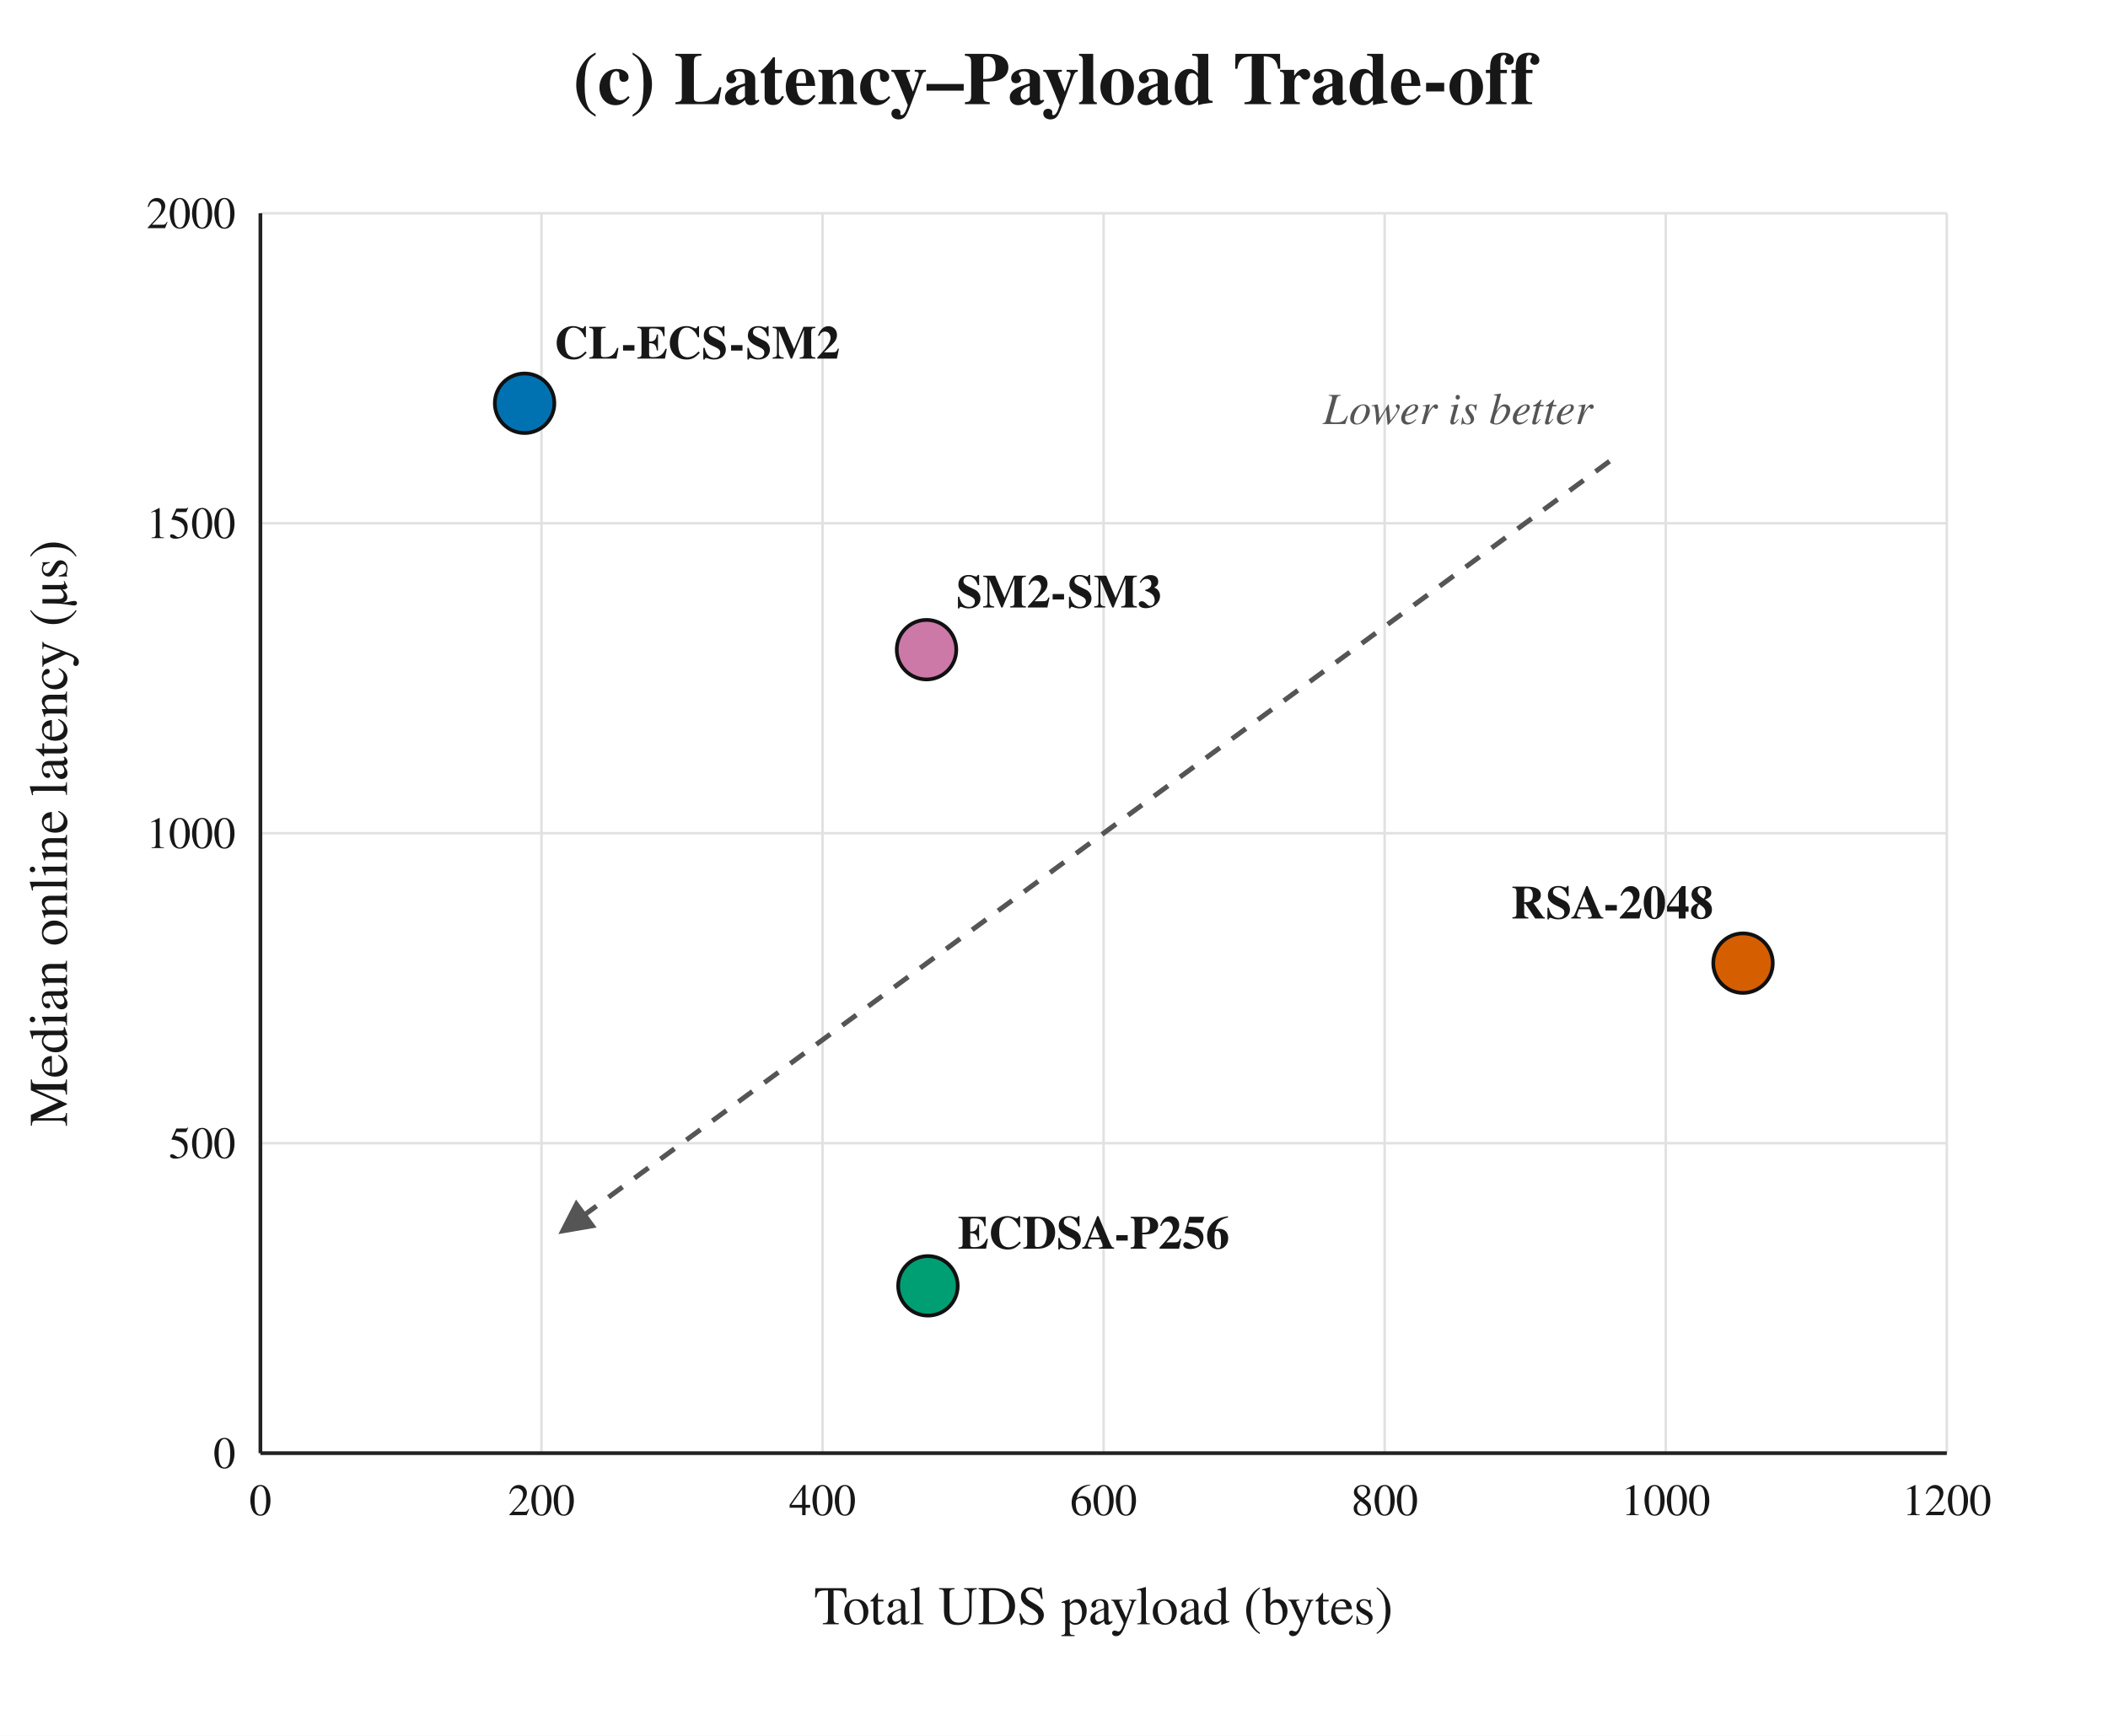
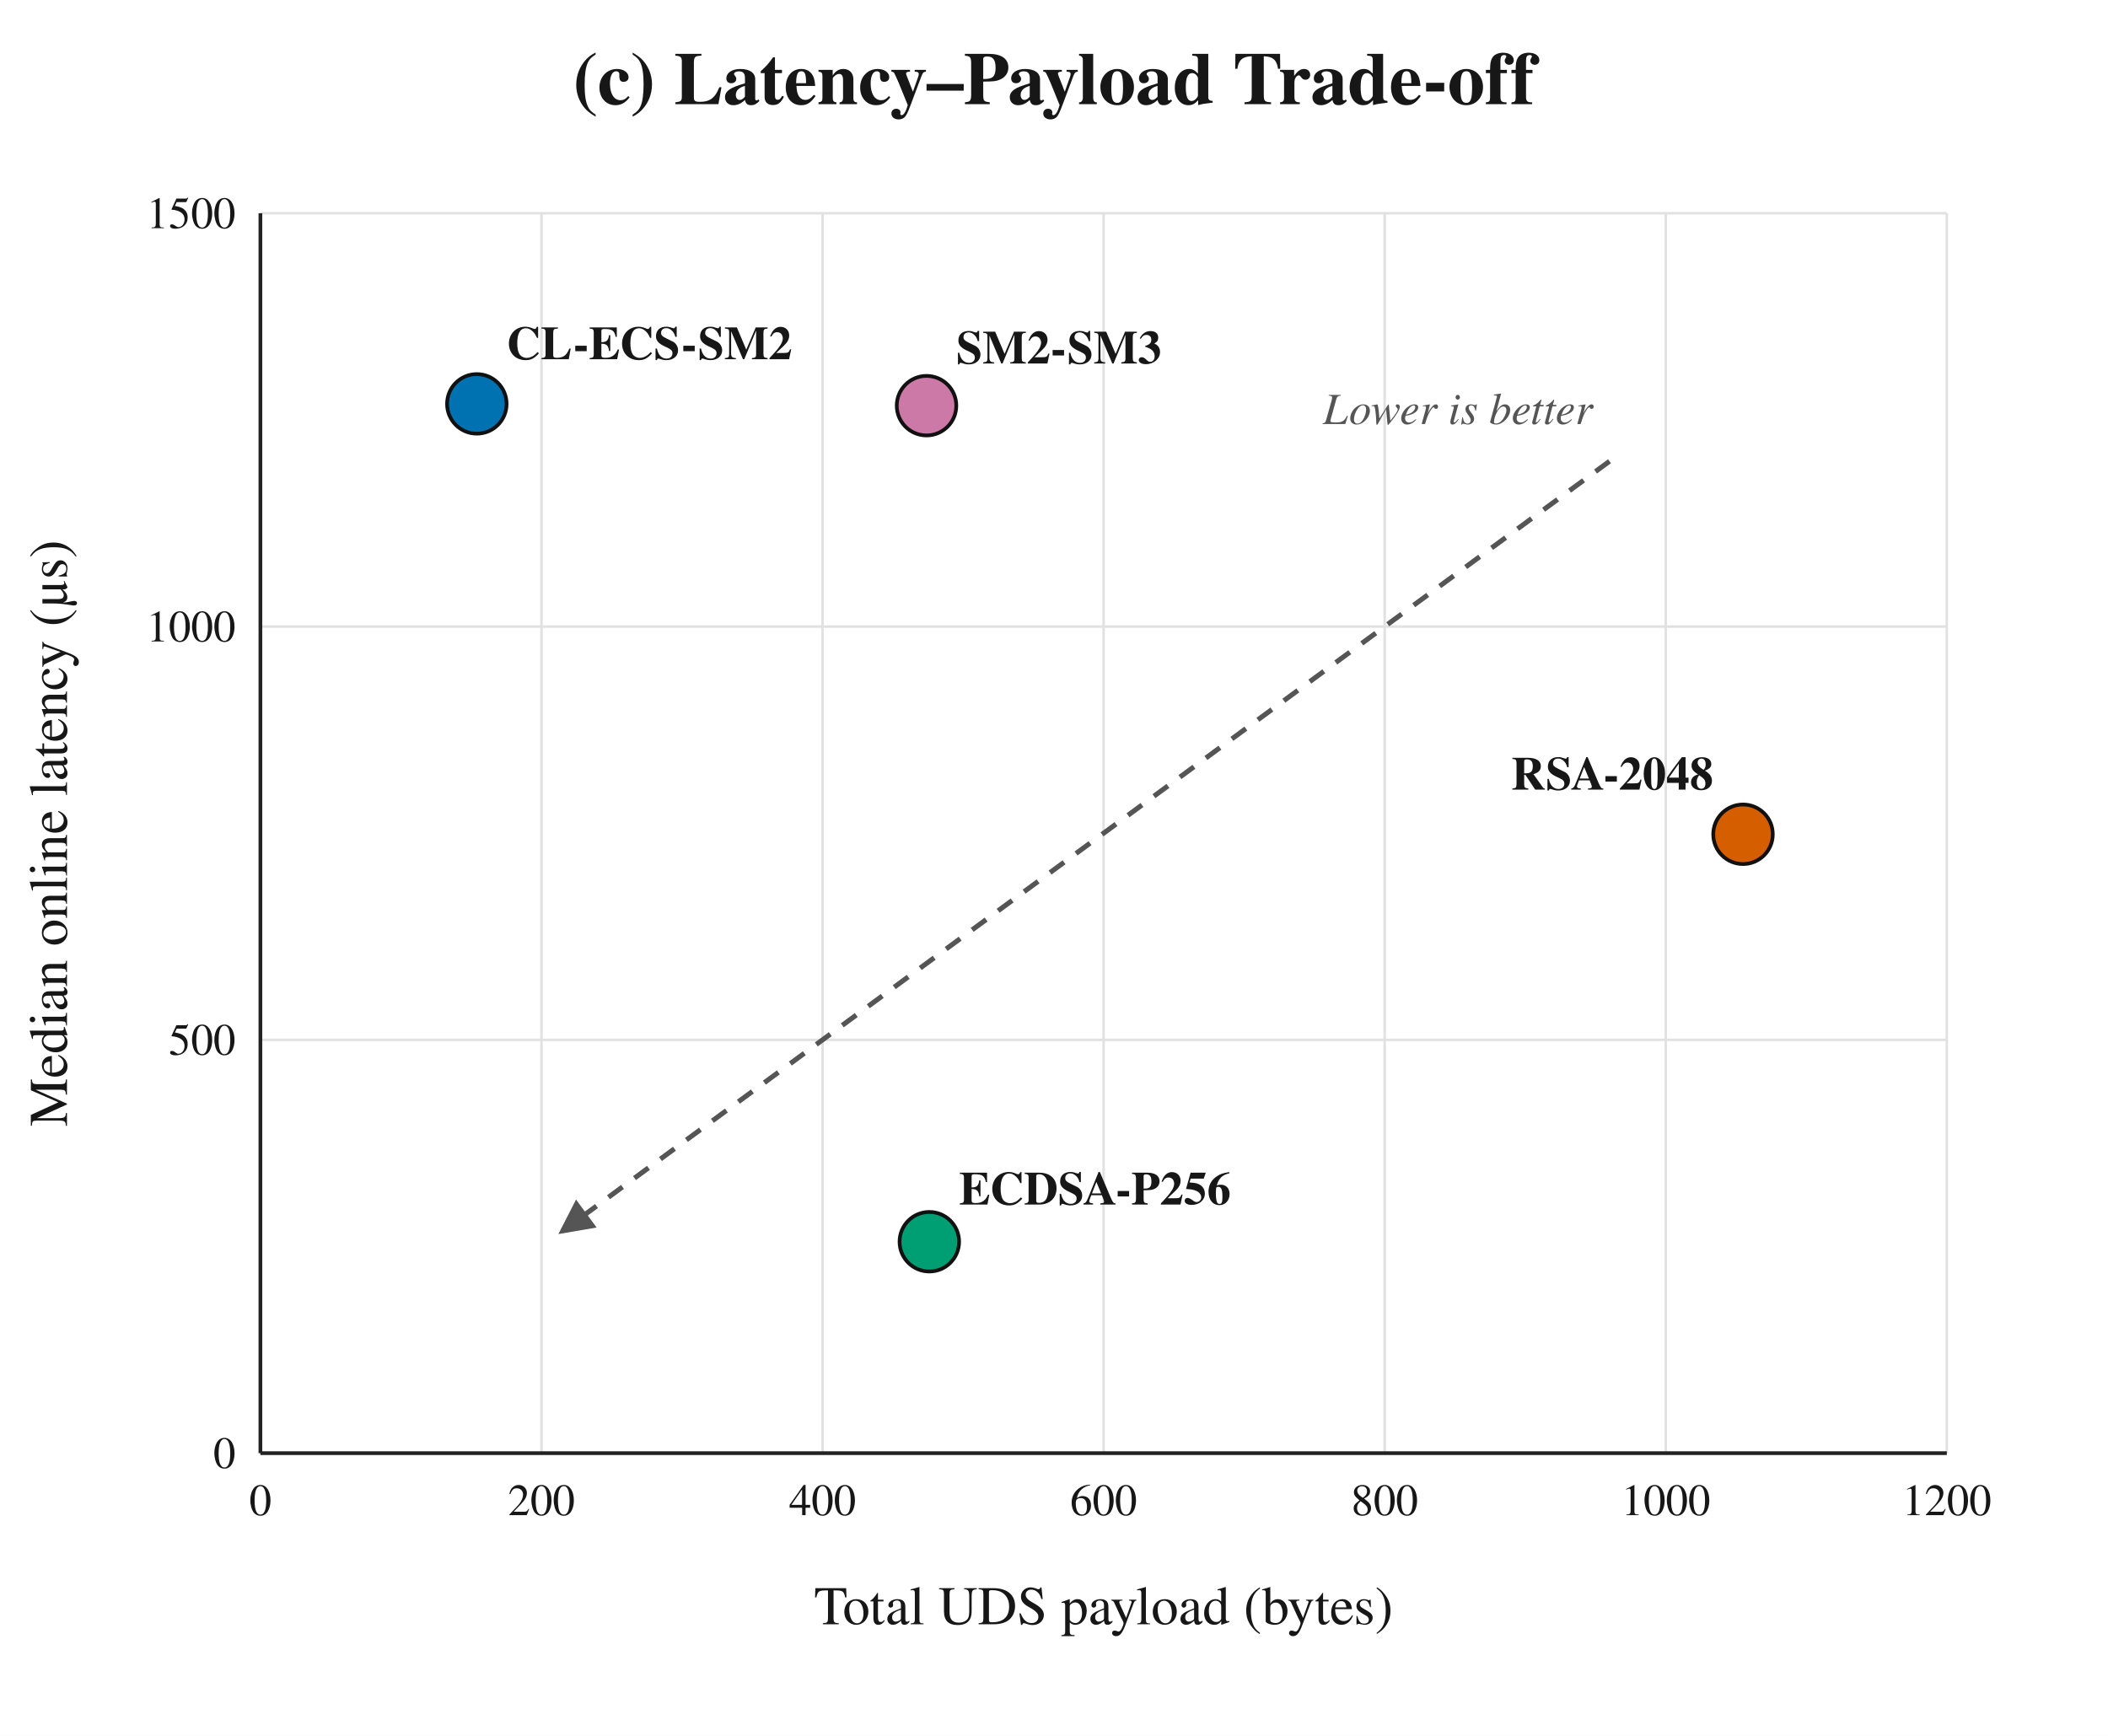
<svg xmlns="http://www.w3.org/2000/svg" width="850" height="700" viewBox="0 0 850 700" role="img">
  <defs>
    <pattern id="diag" width="8" height="8" patternUnits="userSpaceOnUse" patternTransform="rotate(45)">
      <line x1="0" y1="0" x2="0" y2="8" stroke="#111" stroke-width="1.4" opacity=".42" />
    </pattern>
    <pattern id="cross" width="9" height="9" patternUnits="userSpaceOnUse">
      <path d="M0 0L9 9M9 0L0 9" stroke="#111" stroke-width="1" opacity=".32" />
    </pattern>
    <pattern id="dots" width="8" height="8" patternUnits="userSpaceOnUse">
      <circle cx="2" cy="2" r="1.25" fill="#111" opacity=".42" />
    </pattern>
    <marker id="arrow" viewBox="0 0 10 10" refX="8" refY="5" markerWidth="7" markerHeight="7" orient="auto-start-reverse">
      <path d="M0 0L10 5L0 10z" fill="#555" />
    </marker>
    <pattern id="horiz" width="8" height="8" patternUnits="userSpaceOnUse">
      <line x1="0" y1="2" x2="8" y2="2" stroke="#111" stroke-width="1.2" opacity=".42" />
    </pattern>
  </defs>
  <rect width="100%" height="100%" fill="white" />
  <g font-family="Nimbus Roman, Noto Sans, serif" fill="#171717">
    <text x="425.00" y="42.00" font-size="30" text-anchor="middle" font-weight="bold">(c) Latency–Payload Trade-off</text>
    <line x1="105.00" y1="86.00" x2="105.00" y2="586.00" stroke="#E1E1E1" stroke-width="1" />
    <text x="105.00" y="611.00" font-size="18" text-anchor="middle" font-weight="normal">0</text>
    <line x1="218.33" y1="86.00" x2="218.33" y2="586.00" stroke="#E1E1E1" stroke-width="1" />
    <text x="218.33" y="611.00" font-size="18" text-anchor="middle" font-weight="normal">200</text>
    <line x1="331.67" y1="86.00" x2="331.67" y2="586.00" stroke="#E1E1E1" stroke-width="1" />
    <text x="331.67" y="611.00" font-size="18" text-anchor="middle" font-weight="normal">400</text>
    <line x1="445.00" y1="86.00" x2="445.00" y2="586.00" stroke="#E1E1E1" stroke-width="1" />
    <text x="445.00" y="611.00" font-size="18" text-anchor="middle" font-weight="normal">600</text>
    <line x1="558.33" y1="86.00" x2="558.33" y2="586.00" stroke="#E1E1E1" stroke-width="1" />
    <text x="558.33" y="611.00" font-size="18" text-anchor="middle" font-weight="normal">800</text>
    <line x1="671.67" y1="86.00" x2="671.67" y2="586.00" stroke="#E1E1E1" stroke-width="1" />
    <text x="671.67" y="611.00" font-size="18" text-anchor="middle" font-weight="normal">1000</text>
    <line x1="785.00" y1="86.00" x2="785.00" y2="586.00" stroke="#E1E1E1" stroke-width="1" />
    <text x="785.00" y="611.00" font-size="18" text-anchor="middle" font-weight="normal">1200</text>
    <line x1="105.00" y1="586.00" x2="785.00" y2="586.00" stroke="#E1E1E1" stroke-width="1" />
    <text x="95.00" y="592.00" font-size="18" text-anchor="end" font-weight="normal">0</text>
-     <line x1="105.00" y1="461.00" x2="785.00" y2="461.00" stroke="#E1E1E1" stroke-width="1" />
-     <text x="95.00" y="467.00" font-size="18" text-anchor="end" font-weight="normal">500</text>
-     <line x1="105.00" y1="336.00" x2="785.00" y2="336.00" stroke="#E1E1E1" stroke-width="1" />
-     <text x="95.00" y="342.00" font-size="18" text-anchor="end" font-weight="normal">1000</text>
-     <line x1="105.00" y1="211.00" x2="785.00" y2="211.00" stroke="#E1E1E1" stroke-width="1" />
-     <text x="95.00" y="217.00" font-size="18" text-anchor="end" font-weight="normal">1500</text>
+     <line x1="105.00" y1="419.33" x2="785.00" y2="419.33" stroke="#E1E1E1" stroke-width="1" />
+     <text x="95.00" y="425.33" font-size="18" text-anchor="end" font-weight="normal">500</text>
+     <line x1="105.00" y1="252.67" x2="785.00" y2="252.67" stroke="#E1E1E1" stroke-width="1" />
+     <text x="95.00" y="258.67" font-size="18" text-anchor="end" font-weight="normal">1000</text>
    <line x1="105.00" y1="86.00" x2="785.00" y2="86.00" stroke="#E1E1E1" stroke-width="1" />
-     <text x="95.00" y="92.00" font-size="18" text-anchor="end" font-weight="normal">2000</text>
+     <text x="95.00" y="92.00" font-size="18" text-anchor="end" font-weight="normal">1500</text>
    <line x1="105.00" y1="86.00" x2="105.00" y2="586.00" stroke="#222" stroke-width="1.5" />
    <line x1="105.00" y1="586.00" x2="785.00" y2="586.00" stroke="#222" stroke-width="1.5" />
-     <circle cx="211.53" cy="162.62" r="12.00" fill="#0072B2" stroke="#111" stroke-width="1.5" />
-     <text x="223.53" y="144.62" font-size="19" text-anchor="start" font-weight="bold">CL-ECS-SM2</text>
-     <circle cx="702.83" cy="388.40" r="12.00" fill="#D55E00" stroke="#111" stroke-width="1.5" />
-     <text x="690.83" y="370.40" font-size="19" text-anchor="end" font-weight="bold">RSA-2048</text>
-     <circle cx="374.17" cy="518.53" r="12.00" fill="#009E73" stroke="#111" stroke-width="1.5" />
-     <text x="386.17" y="503.53" font-size="19" text-anchor="start" font-weight="bold">ECDSA-P256</text>
-     <circle cx="373.60" cy="261.99" r="12.00" fill="#CC79A7" stroke="#111" stroke-width="1.5" />
-     <text x="385.60" y="244.99" font-size="19" text-anchor="start" font-weight="bold">SM2-SM3</text>
+     <circle cx="192.27" cy="162.87" r="12.00" fill="#0072B2" stroke="#111" stroke-width="1.5" />
+     <text x="204.27" y="144.87" font-size="19" text-anchor="start" font-weight="bold">CL-ECS-SM2</text>
+     <circle cx="702.83" cy="336.43" r="12.00" fill="#D55E00" stroke="#111" stroke-width="1.5" />
+     <text x="690.83" y="318.43" font-size="19" text-anchor="end" font-weight="bold">RSA-2048</text>
+     <circle cx="374.73" cy="500.74" r="12.00" fill="#009E73" stroke="#111" stroke-width="1.5" />
+     <text x="386.73" y="485.74" font-size="19" text-anchor="start" font-weight="bold">ECDSA-P256</text>
+     <circle cx="373.60" cy="163.59" r="12.00" fill="#CC79A7" stroke="#111" stroke-width="1.5" />
+     <text x="385.60" y="146.59" font-size="19" text-anchor="start" font-weight="bold">SM2-SM3</text>
    <line x1="649.00" y1="186.00" x2="227.40" y2="496.00" stroke="#555" stroke-width="2" stroke-dasharray="7 6" marker-end="url(#arrow)" />
    <text x="642.20" y="171.00" font-size="18" text-anchor="end" font-weight="normal" fill="#555" font-style="italic">Lower is better</text>
    <text x="445.00" y="655.00" font-size="22" text-anchor="middle" font-weight="normal">Total UDS payload (bytes)</text>
    <text x="27.00" y="336.00" font-size="22" text-anchor="middle" font-weight="normal" transform="rotate(-90 27 336.0)">Median online latency (μs)</text>
  </g>
</svg>
